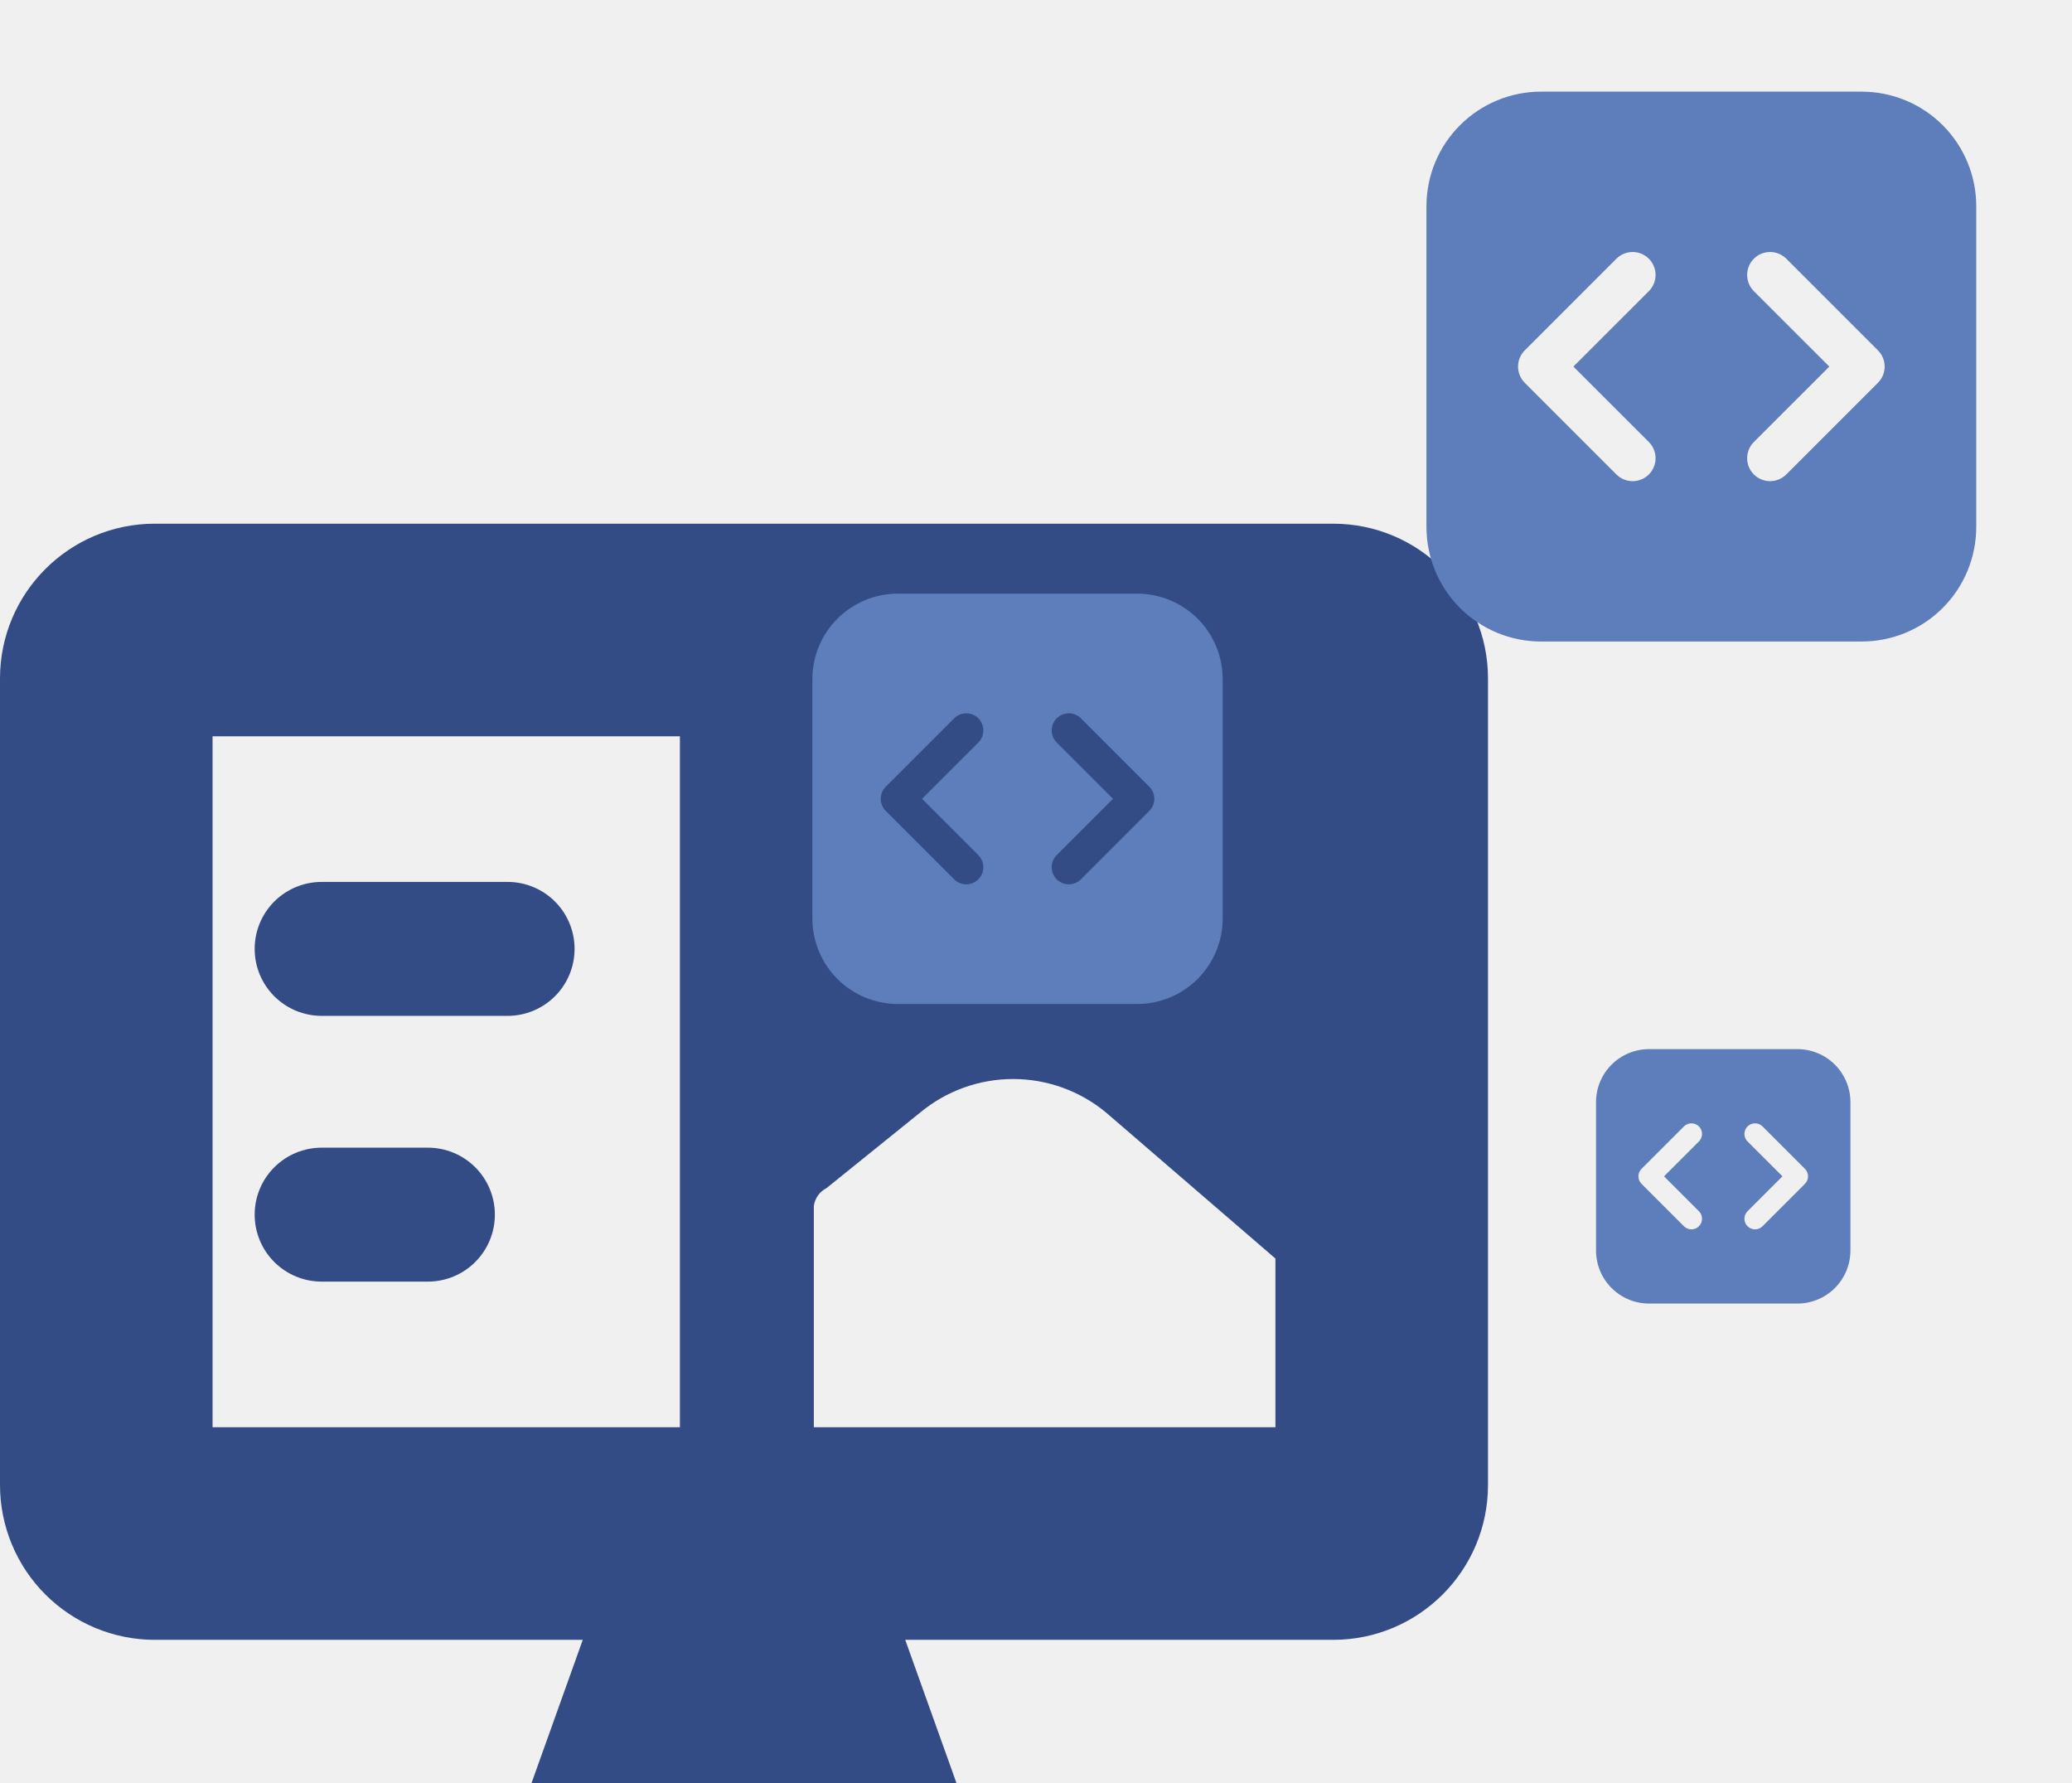
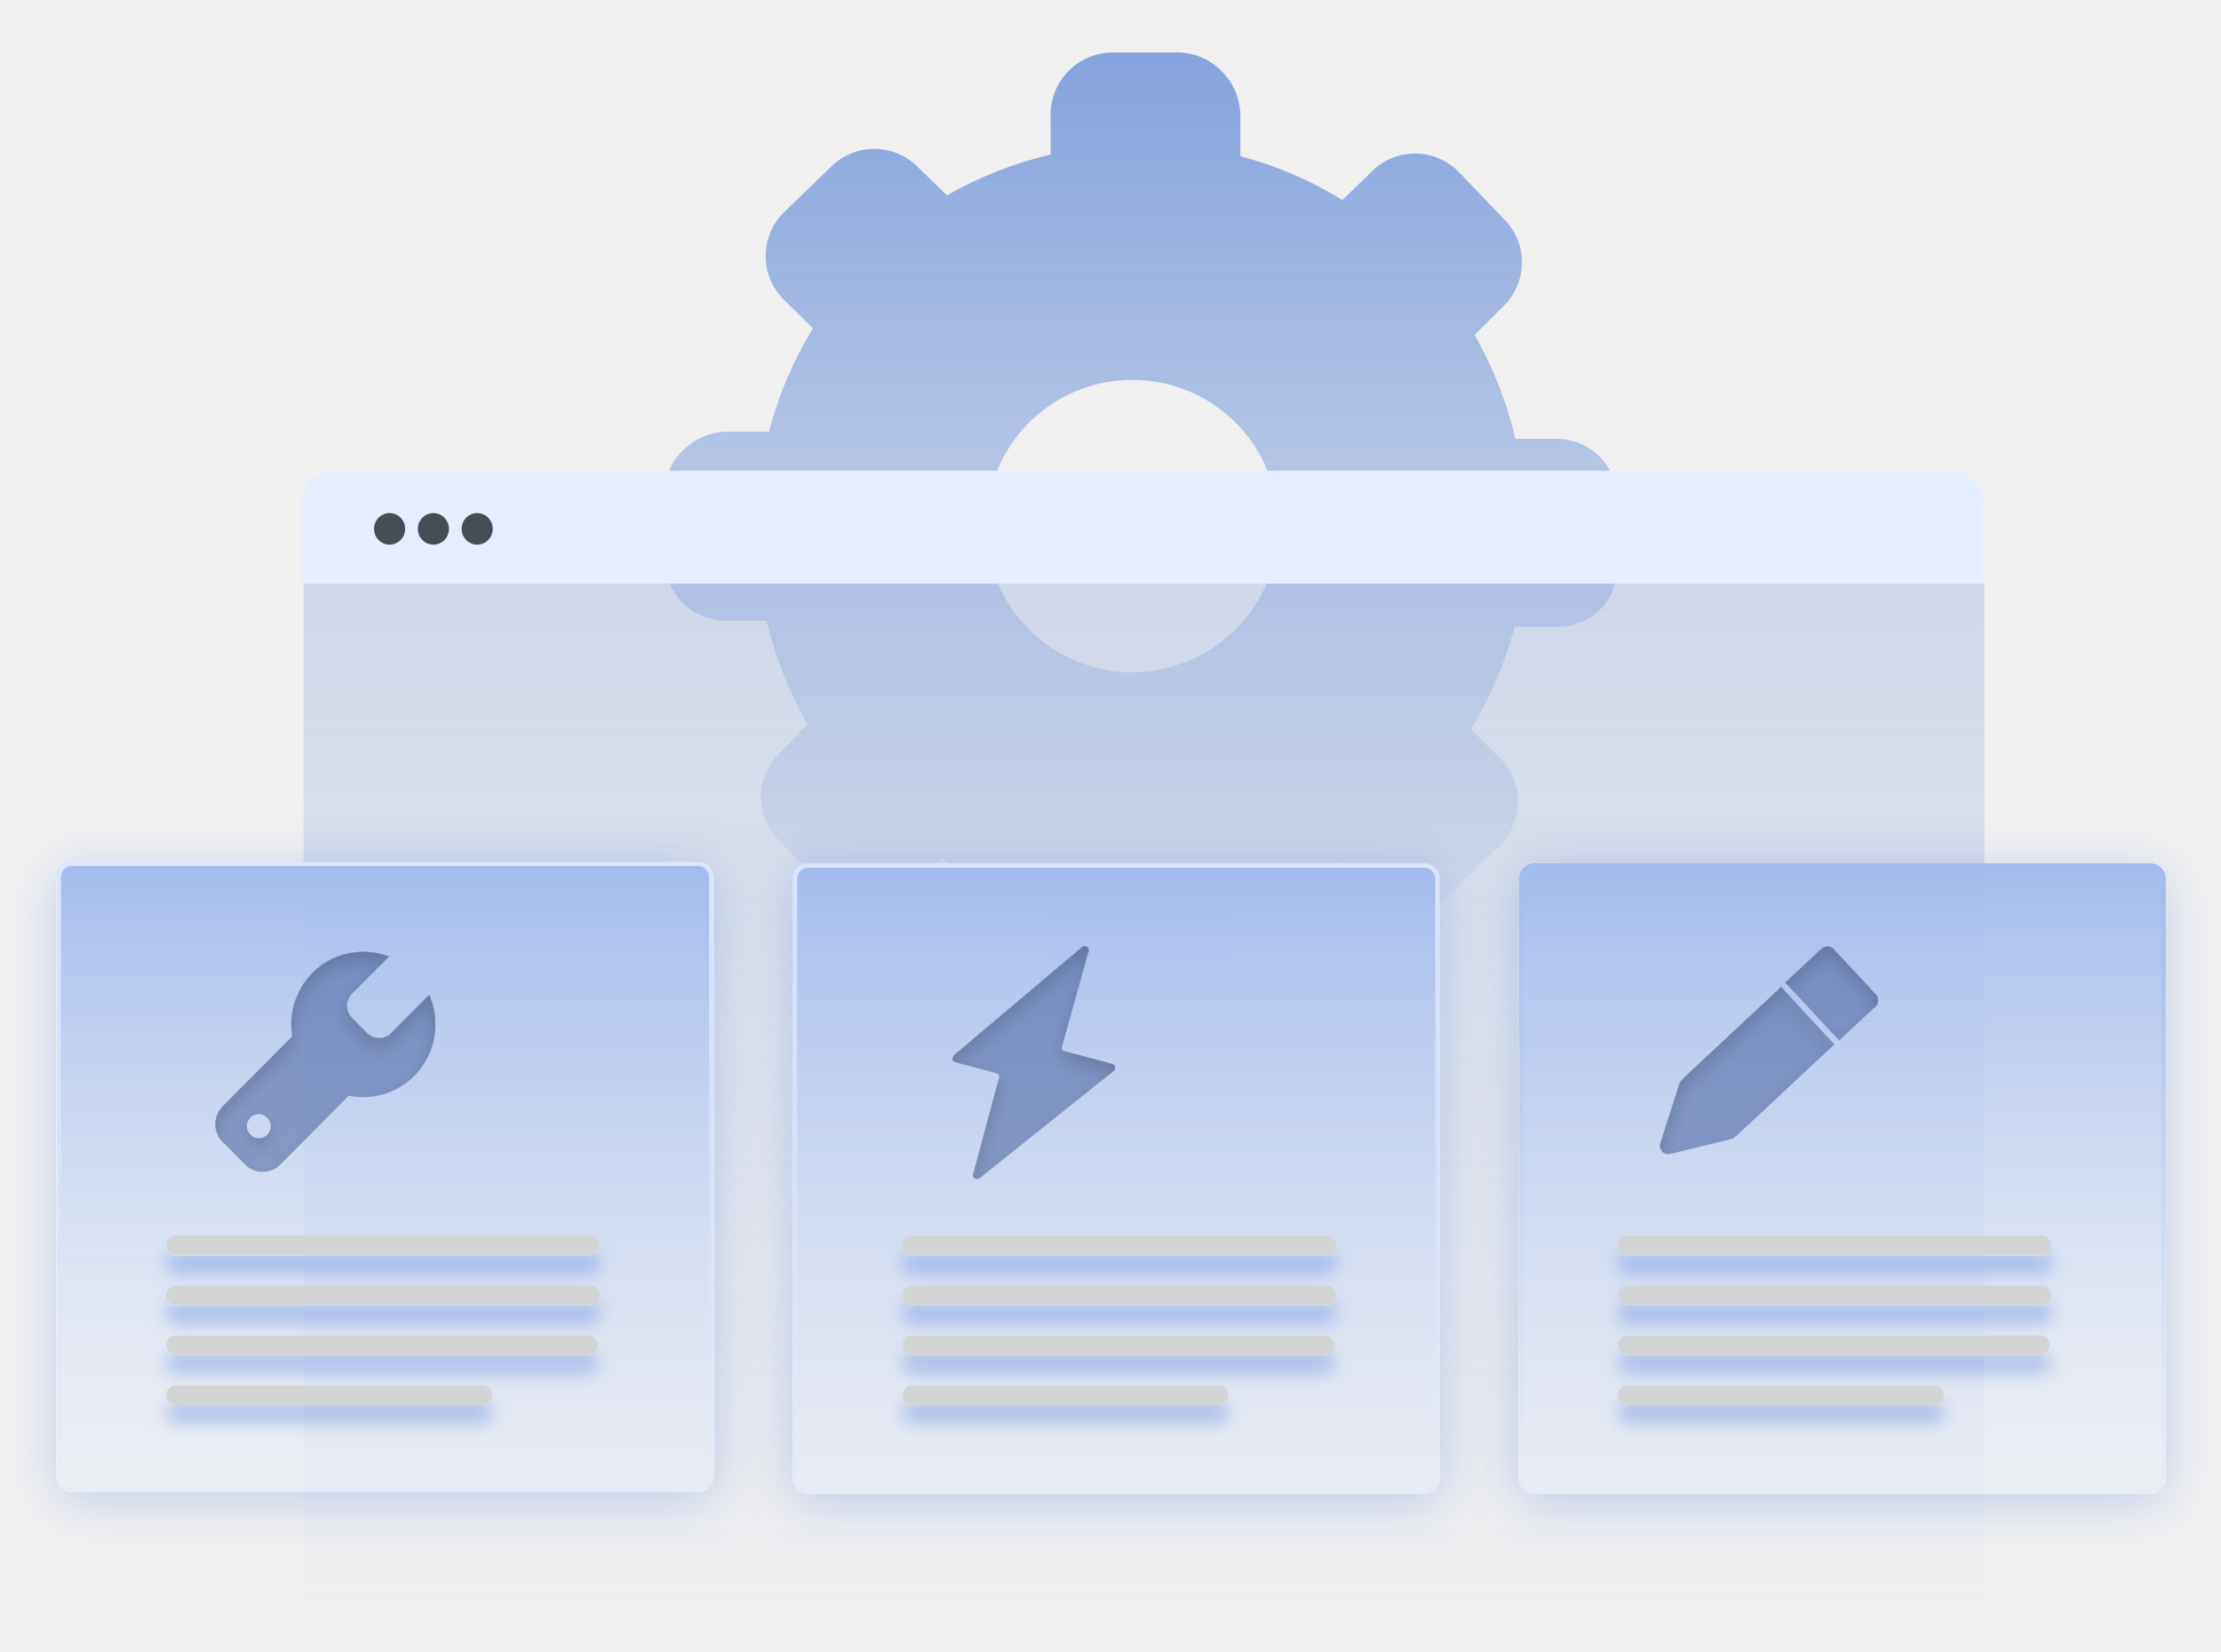
- <svg xmlns="http://www.w3.org/2000/svg" width="365" height="314" viewBox="0 0 365 314" fill="none">
-   <g clip-path="url(#clip0_175_513)">
-     <path fill-rule="evenodd" clip-rule="evenodd" d="M37.446 129.685V251.385H119.771V129.685H37.446ZM224.677 221.671L194.851 195.965C190.247 192.143 184.452 190.051 178.468 190.051C172.485 190.051 166.69 192.143 162.086 195.965L145.609 209.258C145.001 209.562 144.478 210.012 144.086 210.567C143.694 211.122 143.445 211.766 143.363 212.441V251.385H224.677V221.671ZM0 119.518C0 104.446 12.207 92.239 27.279 92.239H234.843C249.915 92.239 262.123 104.446 262.123 119.518V261.551C262.123 276.624 249.915 288.831 234.843 288.831H159.464L169.481 316.822H187.231C190.955 316.822 194.527 318.301 197.16 320.935C199.794 323.568 201.273 327.14 201.273 330.864C201.273 334.589 199.794 338.16 197.16 340.794C194.527 343.427 190.955 344.907 187.231 344.907H74.892C71.168 344.907 67.596 343.427 64.963 340.794C62.329 338.16 60.85 334.589 60.85 330.864C60.85 327.14 62.329 323.568 64.963 320.935C67.596 318.301 71.168 316.822 74.892 316.822H92.642L102.659 288.831H27.279C23.697 288.831 20.15 288.125 16.84 286.754C13.53 285.384 10.523 283.374 7.99 280.841C5.457 278.308 3.447 275.301 2.077 271.991C0.706 268.681 0 265.134 0 261.551L0 119.518ZM89.421 155.336H56.656C53.528 155.336 50.527 156.578 48.315 158.79C46.103 161.002 44.861 164.003 44.861 167.131C44.861 170.259 46.103 173.26 48.315 175.472C50.527 177.684 53.528 178.927 56.656 178.927H89.421C92.55 178.927 95.55 177.684 97.762 175.472C99.974 173.26 101.217 170.259 101.217 167.131C101.217 164.003 99.974 161.002 97.762 158.79C95.55 156.578 92.55 155.336 89.421 155.336ZM56.656 202.143H75.379C78.507 202.143 81.508 203.386 83.72 205.598C85.932 207.81 87.175 210.81 87.175 213.939C87.175 217.067 85.932 220.067 83.72 222.279C81.508 224.492 78.507 225.734 75.379 225.734H56.656C53.528 225.734 50.527 224.492 48.315 222.279C46.103 220.067 44.861 217.067 44.861 213.939C44.861 210.81 46.103 207.81 48.315 205.598C50.527 203.386 53.528 202.143 56.656 202.143Z" fill="#334C85" />
-     <path d="M158.165 104.56C154.172 104.56 150.342 106.146 147.518 108.97C144.694 111.794 143.107 115.624 143.107 119.618V161.779C143.107 165.773 144.694 169.602 147.518 172.426C150.342 175.25 154.172 176.837 158.165 176.837H200.326C204.32 176.837 208.15 175.25 210.974 172.426C213.798 169.602 215.384 165.773 215.384 161.779V119.618C215.384 115.624 213.798 111.794 210.974 108.97C208.15 106.146 204.32 104.56 200.326 104.56H158.165ZM190.412 126.52L202.459 138.566C202.739 138.846 202.961 139.178 203.113 139.544C203.265 139.91 203.343 140.302 203.343 140.698C203.343 141.094 203.265 141.487 203.113 141.853C202.961 142.218 202.739 142.551 202.459 142.83L190.412 154.877C189.847 155.442 189.08 155.76 188.28 155.76C187.481 155.76 186.714 155.442 186.148 154.877C185.583 154.311 185.265 153.544 185.265 152.744C185.265 151.945 185.583 151.178 186.148 150.612L196.068 140.698L186.148 130.784C185.868 130.504 185.646 130.172 185.494 129.806C185.343 129.44 185.265 129.048 185.265 128.652C185.265 128.256 185.343 127.864 185.494 127.498C185.646 127.132 185.868 126.8 186.148 126.52C186.714 125.955 187.481 125.637 188.28 125.637C188.676 125.637 189.068 125.715 189.434 125.866C189.8 126.018 190.132 126.24 190.412 126.52ZM172.343 130.784L162.423 140.698L172.343 150.612C172.909 151.178 173.226 151.945 173.226 152.744C173.226 153.544 172.909 154.311 172.343 154.877C171.778 155.442 171.011 155.76 170.211 155.76C169.411 155.76 168.644 155.442 168.079 154.877L156.033 142.83C155.752 142.551 155.53 142.218 155.378 141.853C155.226 141.487 155.148 141.094 155.148 140.698C155.148 140.302 155.226 139.91 155.378 139.544C155.53 139.178 155.752 138.846 156.033 138.566L168.079 126.52C168.644 125.955 169.411 125.637 170.211 125.637C171.011 125.637 171.778 125.955 172.343 126.52C172.909 127.086 173.226 127.853 173.226 128.652C173.226 129.452 172.909 130.219 172.343 130.784Z" fill="#5D7DBB" />
+ <svg xmlns="http://www.w3.org/2000/svg" width="500" height="372" viewBox="0 0 500 372" fill="none">
+   <g clip-path="url(#clip0_290_2013)">
+     <path d="M360.039 137.416C361.352 136.127 362.394 134.589 363.104 132.892C363.814 131.194 364.178 129.371 364.173 127.531V112.819C364.172 109.139 362.757 105.6 360.223 102.934C358.935 101.62 357.398 100.577 355.702 99.866C354.006 99.155 352.185 98.792 350.346 98.797H341.159C339.231 90.611 336.137 82.745 331.972 75.441L338.449 68.959C339.769 67.673 340.817 66.137 341.534 64.439C342.25 62.741 342.619 60.917 342.619 59.074C342.619 57.231 342.25 55.407 341.534 53.709C340.817 52.011 339.769 50.474 338.449 49.189L328.435 38.753C327.151 37.432 325.615 36.382 323.919 35.666C322.223 34.949 320.4 34.579 318.559 34.579C316.718 34.579 314.895 34.949 313.199 35.666C311.502 36.382 309.967 37.432 308.683 38.753L302.205 45.051C295.082 40.634 287.342 37.303 279.237 35.167V25.972C279.189 22.279 277.707 18.75 275.103 16.133C273.832 14.785 272.302 13.708 270.605 12.966C268.908 12.223 267.079 11.831 265.227 11.811H250.665C246.984 11.789 243.439 13.207 240.789 15.765C239.456 17.036 238.392 18.562 237.658 20.252C236.925 21.942 236.537 23.762 236.517 25.604V34.799C228.339 36.73 220.48 39.826 213.182 43.994L206.705 37.695C205.421 36.375 203.885 35.325 202.189 34.608C200.492 33.891 198.67 33.522 196.829 33.522C194.987 33.522 193.165 33.891 191.468 34.608C189.772 35.325 188.237 36.375 186.952 37.695L176.525 47.764C175.205 49.049 174.157 50.586 173.44 52.284C172.724 53.982 172.355 55.806 172.355 57.649C172.355 59.492 172.724 61.316 173.44 63.014C174.157 64.711 175.205 66.248 176.525 67.534L183.002 73.97C178.579 81.177 175.25 89.001 173.126 97.187H163.938C160.259 97.174 156.718 98.592 154.062 101.141C152.684 102.387 151.576 103.903 150.81 105.596C150.043 107.289 149.633 109.122 149.606 110.98V125.738C149.603 129.419 151.018 132.96 153.557 135.623C154.844 136.937 156.381 137.98 158.077 138.691C159.773 139.401 161.595 139.765 163.433 139.761H172.574C174.503 147.946 177.597 155.811 181.762 163.116L175.468 169.599C174.149 170.884 173.1 172.421 172.384 174.119C171.667 175.816 171.299 177.641 171.299 179.483C171.299 181.326 171.667 183.15 172.384 184.848C173.1 186.546 174.149 188.083 175.468 189.368L185.712 199.758C186.996 201.079 188.532 202.129 190.228 202.845C191.924 203.562 193.747 203.932 195.588 203.932C197.43 203.932 199.252 203.562 200.948 202.845C202.645 202.129 204.18 201.079 205.464 199.758L211.895 193.276C219.087 197.721 226.907 201.053 235.093 203.161V212.356C235.09 216.036 236.505 219.577 239.044 222.24C240.325 223.549 241.855 224.589 243.543 225.3C245.23 226.01 247.043 226.376 248.874 226.378H263.619C267.293 226.358 270.822 224.945 273.495 222.424C274.809 221.136 275.851 219.598 276.561 217.9C277.271 216.202 277.635 214.38 277.63 212.54V203.344C285.808 201.415 293.667 198.318 300.965 194.149L307.442 200.632C308.726 201.953 310.262 203.002 311.958 203.719C313.655 204.436 315.477 204.805 317.318 204.805C319.16 204.805 320.982 204.436 322.678 203.719C324.375 203.002 325.91 201.953 327.194 200.632L337.576 190.379C338.896 189.094 339.945 187.557 340.661 185.859C341.377 184.162 341.746 182.338 341.746 180.495C341.746 178.652 341.377 176.828 340.661 175.13C339.945 173.432 338.896 171.895 337.576 170.61L331.099 164.127C335.531 157.007 338.861 149.257 340.975 141.14H350.162C351.974 141.214 353.782 140.923 355.479 140.284C357.176 139.644 358.727 138.668 360.039 137.416ZM243.867 149.461C237.74 147.274 232.399 143.318 228.52 138.093C224.639 132.868 222.394 126.608 222.069 120.106C221.742 113.604 223.35 107.151 226.688 101.563C230.026 95.976 234.945 91.504 240.822 88.714C246.699 85.924 253.271 84.941 259.706 85.889C266.142 86.837 272.152 89.674 276.976 94.04C281.801 98.406 285.224 104.106 286.812 110.42C288.4 116.733 288.082 123.376 285.898 129.508C282.959 137.725 276.884 144.441 269.004 148.182C261.125 151.922 252.085 152.383 243.867 149.461Z" fill="url(#paint0_linear_290_2013)" />
+     <path d="M446.755 131.407H68.341V371.063H446.755V131.407Z" fill="url(#paint1_linear_290_2013)" fill-opacity="0.3" />
+     <g filter="url(#filter0_d_290_2013)">
+       <path d="M484.094 194.466H345.429C343.546 194.466 342.02 195.992 342.02 197.876V332.832C342.02 334.716 343.546 336.243 345.429 336.243H484.094C485.977 336.243 487.503 334.716 487.503 332.832V197.876C487.503 195.992 485.977 194.466 484.094 194.466Z" fill="url(#paint2_linear_290_2013)" />
+       <path d="M484.094 194.892H345.429C343.781 194.892 342.446 196.228 342.446 197.876V332.832C342.446 334.48 343.781 335.816 345.429 335.816H484.094C485.742 335.816 487.077 334.48 487.077 332.832V197.876C487.077 196.228 485.742 194.892 484.094 194.892Z" stroke="url(#paint3_linear_290_2013)" stroke-width="0.984" />
+     </g>
+     <g filter="url(#filter1_i_290_2013)">
+       <path d="M390.923 255.735C390.803 255.843 390.671 255.937 390.529 256.014C390.272 256.26 389.955 256.433 389.612 256.515L376.071 259.826C375.737 259.907 375.391 259.899 375.068 259.804C374.743 259.708 374.452 259.528 374.224 259.283C373.995 259.037 373.838 258.734 373.765 258.403C373.694 258.072 373.711 257.725 373.815 257.398L378.074 244.096C378.182 243.756 378.38 243.449 378.646 243.208C378.733 243.077 378.834 242.955 378.947 242.845L400.973 222.288L412.949 235.178L390.923 255.735Z" fill="#3A5697" fill-opacity="0.5" />
+       <path d="M422.149 226.693L414.026 234.264L401.935 221.268L410.058 213.696C410.439 213.341 410.942 213.148 411.455 213.158C411.968 213.168 412.45 213.382 412.794 213.752L422.292 223.961C422.634 224.332 422.811 224.828 422.785 225.34C422.759 225.852 422.529 226.338 422.149 226.693Z" fill="#3A5697" fill-opacity="0.5" />
+     </g>
+     <g filter="url(#filter2_d_290_2013)">
+       <path d="M157.134 194.099H16.219C14.336 194.099 12.81 195.626 12.81 197.509V332.466C12.81 334.349 14.336 335.876 16.219 335.876H157.134C159.017 335.876 160.543 334.349 160.543 332.466V197.509C160.543 195.626 159.017 194.099 157.134 194.099Z" fill="url(#paint4_linear_290_2013)" />
+       <path d="M157.134 194.525H16.218C14.571 194.525 13.235 195.861 13.235 197.509V332.466C13.235 334.114 14.571 335.45 16.218 335.45H157.134C158.781 335.45 160.117 334.114 160.117 332.466V197.509C160.117 195.861 158.781 194.525 157.134 194.525Z" stroke="url(#paint5_linear_290_2013)" stroke-width="0.984" />
+     </g>
+     <g filter="url(#filter3_i_290_2013)">
+       <path d="M96.613 224.064L88.078 232.663C87.359 233.388 86.383 233.795 85.366 233.795C84.349 233.795 83.373 233.388 82.654 232.663L79.245 229.228C78.525 228.502 78.121 227.519 78.121 226.494C78.121 225.469 78.525 224.486 79.245 223.761L87.528 215.412C84.863 214.395 81.978 214.104 79.165 214.568C76.352 215.033 73.71 216.237 71.506 218.059C69.302 219.881 67.613 222.255 66.61 224.945C65.607 227.634 65.326 230.542 65.794 233.376L62.315 236.882L50.159 249.133C49.635 249.66 49.22 250.287 48.937 250.976C48.654 251.665 48.508 252.403 48.508 253.149C48.508 253.894 48.654 254.633 48.937 255.322C49.22 256.011 49.635 256.637 50.159 257.164L55.163 262.208C55.686 262.735 56.307 263.154 56.991 263.439C57.674 263.725 58.407 263.872 59.146 263.872C59.886 263.872 60.619 263.725 61.302 263.439C61.986 263.154 62.606 262.735 63.129 262.208L75.652 249.587L78.503 246.715C81.423 247.323 84.454 247.107 87.261 246.092C90.067 245.077 92.542 243.302 94.414 240.961C96.284 238.621 97.479 235.806 97.866 232.826C98.252 229.846 97.816 226.816 96.606 224.07L96.613 224.064ZM58.271 256.328C57.737 256.328 57.215 256.169 56.77 255.87C56.326 255.571 55.98 255.147 55.775 254.65C55.571 254.153 55.517 253.605 55.621 253.078C55.725 252.55 55.981 252.065 56.359 251.684C56.736 251.303 57.217 251.044 57.741 250.939C58.265 250.834 58.808 250.887 59.301 251.094C59.794 251.299 60.216 251.648 60.513 252.095C60.81 252.543 60.968 253.069 60.968 253.607C60.968 254.328 60.684 255.02 60.178 255.53C59.672 256.04 58.986 256.327 58.271 256.328Z" fill="#3A5697" fill-opacity="0.5" />
+     </g>
+     <g filter="url(#filter4_d_290_2013)">
+       <path d="M320.614 194.466H181.949C180.066 194.466 178.54 195.993 178.54 197.877V332.833C178.54 334.717 180.066 336.244 181.949 336.244H320.614C322.497 336.244 324.023 334.717 324.023 332.833V197.877C324.023 195.993 322.497 194.466 320.614 194.466Z" fill="url(#paint6_linear_290_2013)" />
+       <path d="M320.614 194.893H181.949C180.301 194.893 178.966 196.229 178.966 197.877V332.833C178.966 334.481 180.301 335.817 181.949 335.817H320.614C322.262 335.817 323.597 334.481 323.597 332.833V197.877C323.597 196.229 322.262 194.893 320.614 194.893Z" stroke="url(#paint7_linear_290_2013)" stroke-width="0.984" />
+     </g>
+     <mask id="mask0_290_2013" style="mask-type:luminance" maskUnits="userSpaceOnUse" x="207" y="207" width="51" height="65">
+       <path d="M257.486 216.599L222.717 207.28L207.966 262.349L242.735 271.668L257.486 216.599Z" fill="white" />
+     </mask>
+     <g mask="url(#mask0_290_2013)">
+       <g filter="url(#filter5_i_290_2013)">
+         <path d="M243.626 213.276L214.742 237.667C214.62 237.769 214.527 237.904 214.476 238.056C214.425 238.206 214.417 238.369 214.452 238.525C214.487 238.681 214.565 238.825 214.676 238.94C214.787 239.056 214.928 239.138 215.083 239.178L224.285 241.645C224.511 241.706 224.704 241.853 224.82 242.055C224.938 242.257 224.97 242.497 224.909 242.722L219.103 264.398C219.056 264.576 219.067 264.764 219.134 264.936C219.2 265.109 219.319 265.255 219.474 265.357C219.629 265.457 219.812 265.508 219.997 265.499C220.181 265.491 220.358 265.425 220.503 265.311L250.733 241.133C250.86 241.033 250.957 240.899 251.012 240.747C251.067 240.595 251.078 240.43 251.044 240.271C251.011 240.113 250.934 239.967 250.822 239.849C250.709 239.732 250.567 239.648 250.41 239.606L239.717 236.741C239.603 236.712 239.497 236.661 239.403 236.591C239.31 236.52 239.232 236.431 239.173 236.331C239.114 236.229 239.077 236.118 239.062 236.002C239.048 235.886 239.056 235.768 239.089 235.656L245.041 214.179C245.09 213.999 245.079 213.808 245.011 213.634C244.943 213.46 244.822 213.311 244.665 213.211C244.506 213.11 244.32 213.062 244.134 213.074C243.947 213.085 243.769 213.156 243.626 213.276Z" fill="#3A5697" fill-opacity="0.5" />
+       </g>
+     </g>
+     <g filter="url(#filter6_d_290_2013)">
+       <path d="M39.614 305.138H132.372C133.594 305.138 134.584 304.146 134.584 302.921C134.584 301.696 133.594 300.704 132.372 300.704H39.614C38.392 300.704 37.402 301.696 37.402 302.921C37.402 304.146 38.392 305.138 39.614 305.138Z" fill="#D2D4D6" />
+       <path d="M39.613 293.894H132.768C133.99 293.894 134.981 292.902 134.981 291.677C134.981 290.452 133.99 289.46 132.768 289.46H39.613C38.392 289.46 37.401 290.452 37.401 291.677C37.401 292.902 38.392 293.894 39.613 293.894Z" fill="#D2D4D6" />
+       <path d="M39.613 282.651H132.768C133.99 282.651 134.981 281.659 134.981 280.433C134.981 279.209 133.99 278.217 132.768 278.217H39.613C38.392 278.217 37.401 279.209 37.401 280.433C37.401 281.659 38.392 282.651 39.613 282.651Z" fill="#D2D4D6" />
+       <path d="M39.615 316.381H108.573C109.795 316.381 110.785 315.388 110.785 314.163C110.785 312.939 109.795 311.946 108.573 311.946H39.615C38.393 311.946 37.403 312.939 37.403 314.163C37.403 315.388 38.393 316.381 39.615 316.381Z" fill="#D2D4D6" />
+     </g>
+     <g filter="url(#filter7_d_290_2013)">
+       <path d="M205.418 305.138H298.176C299.397 305.138 300.388 304.146 300.388 302.921C300.388 301.696 299.397 300.704 298.176 300.704H205.418C204.196 300.704 203.206 301.696 203.206 302.921C203.206 304.146 204.196 305.138 205.418 305.138Z" fill="#D2D4D6" />
+       <path d="M205.417 293.894H298.572C299.794 293.894 300.784 292.902 300.784 291.677C300.784 290.452 299.794 289.46 298.572 289.46H205.417C204.196 289.46 203.206 290.452 203.206 291.677C203.206 292.902 204.196 293.894 205.417 293.894Z" fill="#D2D4D6" />
+       <path d="M205.417 282.651H298.572C299.794 282.651 300.784 281.659 300.784 280.433C300.784 279.209 299.794 278.217 298.572 278.217H205.417C204.196 278.217 203.206 279.209 203.206 280.433C203.206 281.659 204.196 282.651 205.417 282.651Z" fill="#D2D4D6" />
+       <path d="M205.419 316.381H274.377C275.599 316.381 276.589 315.388 276.589 314.163C276.589 312.939 275.599 311.946 274.377 311.946H205.419C204.198 311.946 203.208 312.939 203.208 314.163C203.208 315.388 204.198 316.381 205.419 316.381Z" fill="#D2D4D6" />
+     </g>
+     <g filter="url(#filter8_d_290_2013)">
+       <path d="M366.461 305.138H459.219C460.441 305.138 461.431 304.146 461.431 302.921C461.431 301.696 460.441 300.704 459.219 300.704H366.461C365.239 300.704 364.249 301.696 364.249 302.921C364.249 304.146 365.239 305.138 366.461 305.138Z" fill="#D2D4D6" />
+       <path d="M366.46 293.894H459.615C460.836 293.894 461.827 292.902 461.827 291.677C461.827 290.452 460.836 289.46 459.615 289.46H366.46C365.238 289.46 364.248 290.452 364.248 291.677C364.248 292.902 365.238 293.894 366.46 293.894Z" fill="#D2D4D6" />
+       <path d="M366.46 282.651H459.615C460.836 282.651 461.827 281.659 461.827 280.433C461.827 279.209 460.836 278.217 459.615 278.217H366.46C365.238 278.217 364.248 279.209 364.248 280.433C364.248 281.659 365.238 282.651 366.46 282.651Z" fill="#D2D4D6" />
+       <path d="M366.461 316.381H435.419C436.641 316.381 437.632 315.388 437.632 314.163C437.632 312.939 436.641 311.946 435.419 311.946H366.461C365.24 311.946 364.25 312.939 364.25 314.163C364.25 315.388 365.24 316.381 366.461 316.381Z" fill="#D2D4D6" />
+     </g>
+     <path d="M67.914 112.834C67.914 109.067 70.966 106.013 74.732 106.013H439.509C443.275 106.013 446.328 109.067 446.328 112.834V131.408H67.914V112.834Z" fill="#E4EEFF" />
+     <path d="M87.707 122.643C89.641 122.643 91.207 121.052 91.207 119.09C91.207 117.127 89.641 115.536 87.707 115.536C85.775 115.536 84.208 117.127 84.208 119.09C84.208 121.052 85.775 122.643 87.707 122.643Z" fill="#454D55" />
+     <path d="M97.567 122.643C99.5 122.643 101.067 121.052 101.067 119.09C101.067 117.127 99.5 115.536 97.567 115.536C95.635 115.536 94.068 117.127 94.068 119.09C94.068 121.052 95.635 122.643 97.567 122.643Z" fill="#454D55" />
+     <path d="M107.429 122.643C109.362 122.643 110.928 121.052 110.928 119.09C110.928 117.127 109.362 115.536 107.429 115.536C105.496 115.536 103.93 117.127 103.93 119.09C103.93 121.052 105.496 122.643 107.429 122.643Z" fill="#454D55" />
  </g>
-   <path d="M290.491 184.787C288.015 184.787 285.64 185.771 283.89 187.521C282.139 189.272 281.155 191.647 281.155 194.123V220.263C281.155 222.739 282.139 225.113 283.89 226.864C285.64 228.615 288.015 229.599 290.491 229.599H316.631C319.107 229.599 321.482 228.615 323.232 226.864C324.983 225.113 325.967 222.739 325.967 220.263V194.123C325.967 191.647 324.983 189.272 323.232 187.521C321.482 185.771 319.107 184.787 316.631 184.787H290.491ZM310.484 198.402L317.953 205.871C318.127 206.044 318.265 206.25 318.359 206.477C318.453 206.704 318.501 206.947 318.501 207.193C318.501 207.438 318.453 207.682 318.359 207.908C318.265 208.135 318.127 208.341 317.953 208.515L310.484 215.983C310.134 216.334 309.658 216.531 309.162 216.531C308.667 216.531 308.191 216.334 307.84 215.983C307.49 215.633 307.293 215.157 307.293 214.661C307.293 214.166 307.49 213.69 307.84 213.339L313.991 207.193L307.84 201.046C307.667 200.873 307.529 200.667 307.435 200.44C307.341 200.213 307.293 199.97 307.293 199.724C307.293 199.479 307.341 199.236 307.435 199.009C307.529 198.782 307.667 198.576 307.84 198.402C308.191 198.052 308.667 197.855 309.162 197.855C309.408 197.855 309.651 197.903 309.878 197.997C310.105 198.091 310.311 198.229 310.484 198.402ZM299.282 201.046L293.131 207.193L299.282 213.339C299.632 213.69 299.829 214.166 299.829 214.661C299.829 215.157 299.632 215.633 299.282 215.983C298.931 216.334 298.455 216.531 297.96 216.531C297.464 216.531 296.988 216.334 296.638 215.983L289.169 208.515C288.995 208.341 288.857 208.135 288.763 207.908C288.669 207.682 288.621 207.438 288.621 207.193C288.621 206.947 288.669 206.704 288.763 206.477C288.857 206.25 288.995 206.044 289.169 205.871L296.638 198.402C296.988 198.052 297.464 197.855 297.96 197.855C298.455 197.855 298.931 198.052 299.282 198.402C299.632 198.753 299.829 199.228 299.829 199.724C299.829 200.22 299.632 200.696 299.282 201.046Z" fill="#5D7DBB" />
-   <path d="M271.459 16.142C266.108 16.142 260.975 18.268 257.192 22.052C253.408 25.836 251.282 30.968 251.282 36.319V92.815C251.282 98.166 253.408 103.299 257.192 107.083C260.975 110.867 266.108 112.992 271.459 112.992H327.955C333.306 112.992 338.439 110.867 342.223 107.083C346.007 103.299 348.132 98.166 348.132 92.815V36.319C348.132 30.968 346.007 25.836 342.223 22.052C338.439 18.268 333.306 16.142 327.955 16.142H271.459ZM314.67 45.568L330.812 61.71C331.188 62.085 331.486 62.53 331.69 63.02C331.893 63.511 331.998 64.036 331.998 64.567C331.998 65.098 331.893 65.624 331.69 66.114C331.486 66.604 331.188 67.049 330.812 67.424L314.67 83.566C313.913 84.324 312.885 84.749 311.813 84.749C310.742 84.749 309.714 84.324 308.956 83.566C308.199 82.808 307.773 81.781 307.773 80.709C307.773 79.637 308.199 78.609 308.956 77.852L322.249 64.567L308.956 51.282C308.581 50.907 308.283 50.462 308.08 49.972C307.877 49.481 307.773 48.956 307.773 48.425C307.773 47.895 307.877 47.369 308.08 46.879C308.283 46.389 308.581 45.944 308.956 45.568C309.714 44.81 310.742 44.385 311.813 44.385C312.344 44.385 312.869 44.489 313.36 44.692C313.85 44.895 314.295 45.193 314.67 45.568ZM290.458 51.282L277.165 64.567L290.458 77.852C291.216 78.609 291.641 79.637 291.641 80.709C291.641 81.781 291.216 82.808 290.458 83.566C289.7 84.324 288.672 84.749 287.601 84.749C286.529 84.749 285.501 84.324 284.744 83.566L268.602 67.424C268.226 67.049 267.928 66.604 267.724 66.114C267.521 65.624 267.416 65.098 267.416 64.567C267.416 64.036 267.521 63.511 267.724 63.02C267.928 62.53 268.226 62.085 268.602 61.71L284.744 45.568C285.501 44.81 286.529 44.385 287.601 44.385C288.672 44.385 289.7 44.81 290.458 45.568C291.216 46.326 291.641 47.354 291.641 48.425C291.641 49.497 291.216 50.525 290.458 51.282Z" fill="#5D7DBB" />
  <defs>
-     <clipPath id="clip0_175_513">
-       <rect width="262.123" height="262.123" fill="white" transform="translate(0 82.8772)" />
+     <filter id="filter0_d_290_2013" x="330.143" y="184.557" width="169.238" height="165.531" filterUnits="userSpaceOnUse" color-interpolation-filters="sRGB">
+       <feFlood flood-opacity="0" result="BackgroundImageFix" />
+       <feColorMatrix in="SourceAlpha" type="matrix" values="0 0 0 0 0 0 0 0 0 0 0 0 0 0 0 0 0 0 127 0" result="hardAlpha" />
+       <feOffset dy="1.968" />
+       <feGaussianBlur stdDeviation="5.906" />
+       <feComposite in2="hardAlpha" operator="out" />
+       <feColorMatrix type="matrix" values="0 0 0 0 0 0 0 0 0 0.267 0 0 0 0 0.831 0 0 0 0.2 0" />
+       <feBlend mode="normal" in2="BackgroundImageFix" result="effect1_dropShadow_290_2013" />
+       <feBlend mode="normal" in="SourceGraphic" in2="effect1_dropShadow_290_2013" result="shape" />
+     </filter>
+     <filter id="filter1_i_290_2013" x="373.722" y="213.158" width="49.066" height="48.692" filterUnits="userSpaceOnUse" color-interpolation-filters="sRGB">
+       <feFlood flood-opacity="0" result="BackgroundImageFix" />
+       <feBlend mode="normal" in="SourceGraphic" in2="BackgroundImageFix" result="shape" />
+       <feColorMatrix in="SourceAlpha" type="matrix" values="0 0 0 0 0 0 0 0 0 0 0 0 0 0 0 0 0 0 127 0" result="hardAlpha" />
+       <feOffset dy="1.968" />
+       <feGaussianBlur stdDeviation="1.968" />
+       <feComposite in2="hardAlpha" operator="arithmetic" k2="-1" k3="1" />
+       <feColorMatrix type="matrix" values="0 0 0 0 0 0 0 0 0 0 0 0 0 0 0 0 0 0 0.15 0" />
+       <feBlend mode="normal" in2="shape" result="effect1_innerShadow_290_2013" />
+     </filter>
+     <filter id="filter2_d_290_2013" x="0.932" y="184.191" width="171.488" height="165.531" filterUnits="userSpaceOnUse" color-interpolation-filters="sRGB">
+       <feFlood flood-opacity="0" result="BackgroundImageFix" />
+       <feColorMatrix in="SourceAlpha" type="matrix" values="0 0 0 0 0 0 0 0 0 0 0 0 0 0 0 0 0 0 127 0" result="hardAlpha" />
+       <feOffset dy="1.968" />
+       <feGaussianBlur stdDeviation="5.906" />
+       <feComposite in2="hardAlpha" operator="out" />
+       <feColorMatrix type="matrix" values="0 0 0 0 0 0 0 0 0 0.267 0 0 0 0 0.831 0 0 0 0.2 0" />
+       <feBlend mode="normal" in2="BackgroundImageFix" result="effect1_dropShadow_290_2013" />
+       <feBlend mode="normal" in="SourceGraphic" in2="effect1_dropShadow_290_2013" result="shape" />
+     </filter>
+     <filter id="filter3_i_290_2013" x="48.508" y="214.353" width="49.495" height="51.487" filterUnits="userSpaceOnUse" color-interpolation-filters="sRGB">
+       <feFlood flood-opacity="0" result="BackgroundImageFix" />
+       <feBlend mode="normal" in="SourceGraphic" in2="BackgroundImageFix" result="shape" />
+       <feColorMatrix in="SourceAlpha" type="matrix" values="0 0 0 0 0 0 0 0 0 0 0 0 0 0 0 0 0 0 127 0" result="hardAlpha" />
+       <feOffset dy="1.968" />
+       <feGaussianBlur stdDeviation="1.968" />
+       <feComposite in2="hardAlpha" operator="arithmetic" k2="-1" k3="1" />
+       <feColorMatrix type="matrix" values="0 0 0 0 0 0 0 0 0 0 0 0 0 0 0 0 0 0 0.15 0" />
+       <feBlend mode="normal" in2="shape" result="effect1_innerShadow_290_2013" />
+     </filter>
+     <filter id="filter4_d_290_2013" x="166.663" y="184.558" width="169.238" height="165.531" filterUnits="userSpaceOnUse" color-interpolation-filters="sRGB">
+       <feFlood flood-opacity="0" result="BackgroundImageFix" />
+       <feColorMatrix in="SourceAlpha" type="matrix" values="0 0 0 0 0 0 0 0 0 0 0 0 0 0 0 0 0 0 127 0" result="hardAlpha" />
+       <feOffset dy="1.968" />
+       <feGaussianBlur stdDeviation="5.906" />
+       <feComposite in2="hardAlpha" operator="out" />
+       <feColorMatrix type="matrix" values="0 0 0 0 0 0 0 0 0 0.267 0 0 0 0 0.831 0 0 0 0.2 0" />
+       <feBlend mode="normal" in2="BackgroundImageFix" result="effect1_dropShadow_290_2013" />
+       <feBlend mode="normal" in="SourceGraphic" in2="effect1_dropShadow_290_2013" result="shape" />
+     </filter>
+     <filter id="filter5_i_290_2013" x="214.431" y="213.072" width="36.633" height="54.397" filterUnits="userSpaceOnUse" color-interpolation-filters="sRGB">
+       <feFlood flood-opacity="0" result="BackgroundImageFix" />
+       <feBlend mode="normal" in="SourceGraphic" in2="BackgroundImageFix" result="shape" />
+       <feColorMatrix in="SourceAlpha" type="matrix" values="0 0 0 0 0 0 0 0 0 0 0 0 0 0 0 0 0 0 127 0" result="hardAlpha" />
+       <feOffset dy="1.968" />
+       <feGaussianBlur stdDeviation="1.968" />
+       <feComposite in2="hardAlpha" operator="arithmetic" k2="-1" k3="1" />
+       <feColorMatrix type="matrix" values="0 0 0 0 0 0 0 0 0 0 0 0 0 0 0 0 0 0 0.15 0" />
+       <feBlend mode="normal" in2="shape" result="effect1_innerShadow_290_2013" />
+     </filter>
+     <filter id="filter6_d_290_2013" x="33.464" y="278.217" width="105.453" height="46.038" filterUnits="userSpaceOnUse" color-interpolation-filters="sRGB">
+       <feFlood flood-opacity="0" result="BackgroundImageFix" />
+       <feColorMatrix in="SourceAlpha" type="matrix" values="0 0 0 0 0 0 0 0 0 0 0 0 0 0 0 0 0 0 127 0" result="hardAlpha" />
+       <feOffset dy="3.937" />
+       <feGaussianBlur stdDeviation="1.968" />
+       <feComposite in2="hardAlpha" operator="out" />
+       <feColorMatrix type="matrix" values="0 0 0 0 0 0 0 0 0 0.267 0 0 0 0 0.831 0 0 0 0.25 0" />
+       <feBlend mode="normal" in2="BackgroundImageFix" result="effect1_dropShadow_290_2013" />
+       <feBlend mode="normal" in="SourceGraphic" in2="effect1_dropShadow_290_2013" result="shape" />
+     </filter>
+     <filter id="filter7_d_290_2013" x="199.269" y="278.217" width="105.453" height="46.038" filterUnits="userSpaceOnUse" color-interpolation-filters="sRGB">
+       <feFlood flood-opacity="0" result="BackgroundImageFix" />
+       <feColorMatrix in="SourceAlpha" type="matrix" values="0 0 0 0 0 0 0 0 0 0 0 0 0 0 0 0 0 0 127 0" result="hardAlpha" />
+       <feOffset dy="3.937" />
+       <feGaussianBlur stdDeviation="1.968" />
+       <feComposite in2="hardAlpha" operator="out" />
+       <feColorMatrix type="matrix" values="0 0 0 0 0 0 0 0 0 0.267 0 0 0 0 0.831 0 0 0 0.25 0" />
+       <feBlend mode="normal" in2="BackgroundImageFix" result="effect1_dropShadow_290_2013" />
+       <feBlend mode="normal" in="SourceGraphic" in2="effect1_dropShadow_290_2013" result="shape" />
+     </filter>
+     <filter id="filter8_d_290_2013" x="360.311" y="278.217" width="105.453" height="46.038" filterUnits="userSpaceOnUse" color-interpolation-filters="sRGB">
+       <feFlood flood-opacity="0" result="BackgroundImageFix" />
+       <feColorMatrix in="SourceAlpha" type="matrix" values="0 0 0 0 0 0 0 0 0 0 0 0 0 0 0 0 0 0 127 0" result="hardAlpha" />
+       <feOffset dy="3.937" />
+       <feGaussianBlur stdDeviation="1.968" />
+       <feComposite in2="hardAlpha" operator="out" />
+       <feColorMatrix type="matrix" values="0 0 0 0 0 0 0 0 0 0.267 0 0 0 0 0.831 0 0 0 0.25 0" />
+       <feBlend mode="normal" in2="BackgroundImageFix" result="effect1_dropShadow_290_2013" />
+       <feBlend mode="normal" in="SourceGraphic" in2="effect1_dropShadow_290_2013" result="shape" />
+     </filter>
+     <linearGradient id="paint0_linear_290_2013" x1="256.89" y1="11.811" x2="256.89" y2="226.378" gradientUnits="userSpaceOnUse">
+       <stop stop-color="#85A3DD" />
+       <stop offset="1" stop-color="#85A3DD" stop-opacity="0" />
+     </linearGradient>
+     <linearGradient id="paint1_linear_290_2013" x1="257.548" y1="131.407" x2="257.548" y2="371.063" gradientUnits="userSpaceOnUse">
+       <stop stop-color="#85A3DD" />
+       <stop offset="1" stop-color="#85A3DD" stop-opacity="0" />
+     </linearGradient>
+     <linearGradient id="paint2_linear_290_2013" x1="414.762" y1="194.466" x2="414.762" y2="336.243" gradientUnits="userSpaceOnUse">
+       <stop stop-color="#A2BBEC" />
+       <stop offset="1" stop-color="#DCE7FE" stop-opacity="0.2" />
+     </linearGradient>
+     <linearGradient id="paint3_linear_290_2013" x1="414.762" y1="194.466" x2="414.762" y2="336.243" gradientUnits="userSpaceOnUse">
+       <stop stop-color="#A2BBEC" />
+       <stop offset="1" stop-color="#DCE7FE" stop-opacity="0.2" />
+     </linearGradient>
+     <linearGradient id="paint4_linear_290_2013" x1="86.676" y1="194.099" x2="86.676" y2="335.876" gradientUnits="userSpaceOnUse">
+       <stop stop-color="#A2BBEC" />
+       <stop offset="1" stop-color="#DCE7FE" stop-opacity="0.2" />
+     </linearGradient>
+     <linearGradient id="paint5_linear_290_2013" x1="86.676" y1="194.099" x2="86.676" y2="335.876" gradientUnits="userSpaceOnUse">
+       <stop stop-color="#DCE7FE" />
+       <stop offset="1" stop-color="#DCE7FE" stop-opacity="0.2" />
+     </linearGradient>
+     <linearGradient id="paint6_linear_290_2013" x1="251.282" y1="194.466" x2="251.282" y2="336.244" gradientUnits="userSpaceOnUse">
+       <stop stop-color="#A2BBEC" />
+       <stop offset="1" stop-color="#DCE7FE" stop-opacity="0.2" />
+     </linearGradient>
+     <linearGradient id="paint7_linear_290_2013" x1="251.282" y1="194.466" x2="251.282" y2="336.244" gradientUnits="userSpaceOnUse">
+       <stop stop-color="#DCE7FE" />
+       <stop offset="1" stop-color="#DCE7FE" stop-opacity="0.2" />
+     </linearGradient>
+     <clipPath id="clip0_290_2013">
+       <rect width="500" height="371.063" fill="white" />
    </clipPath>
  </defs>
</svg>
